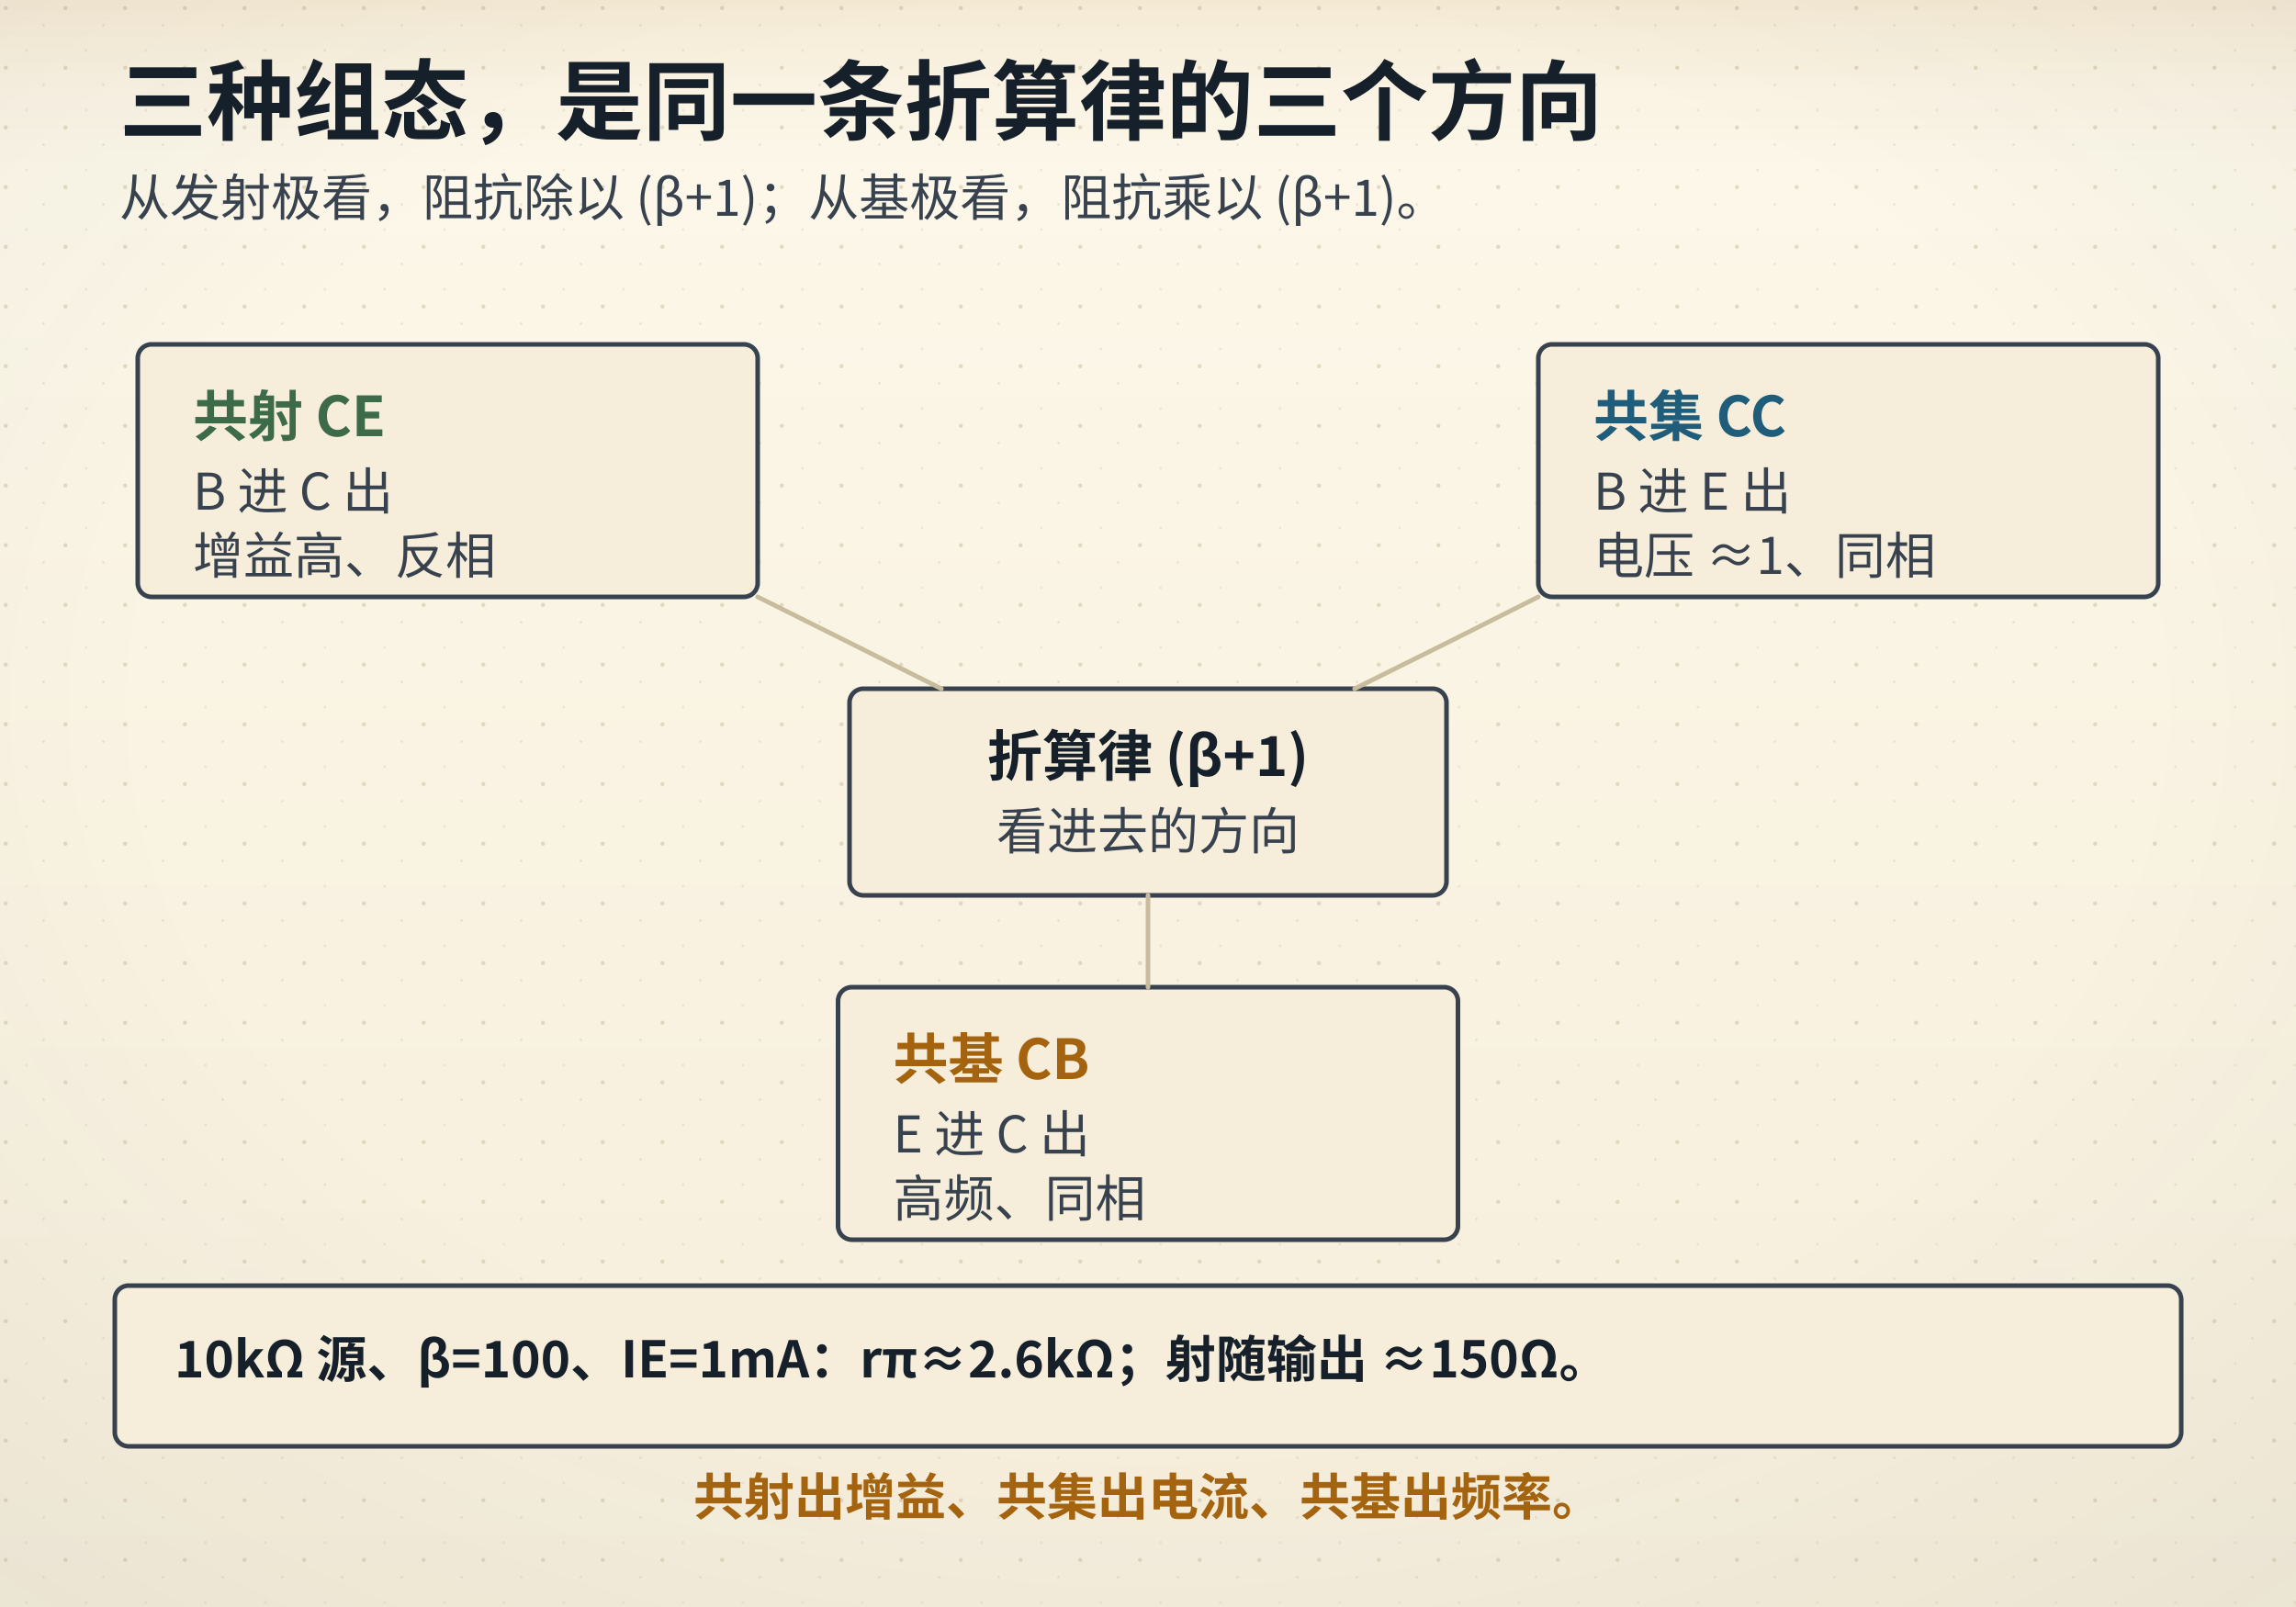
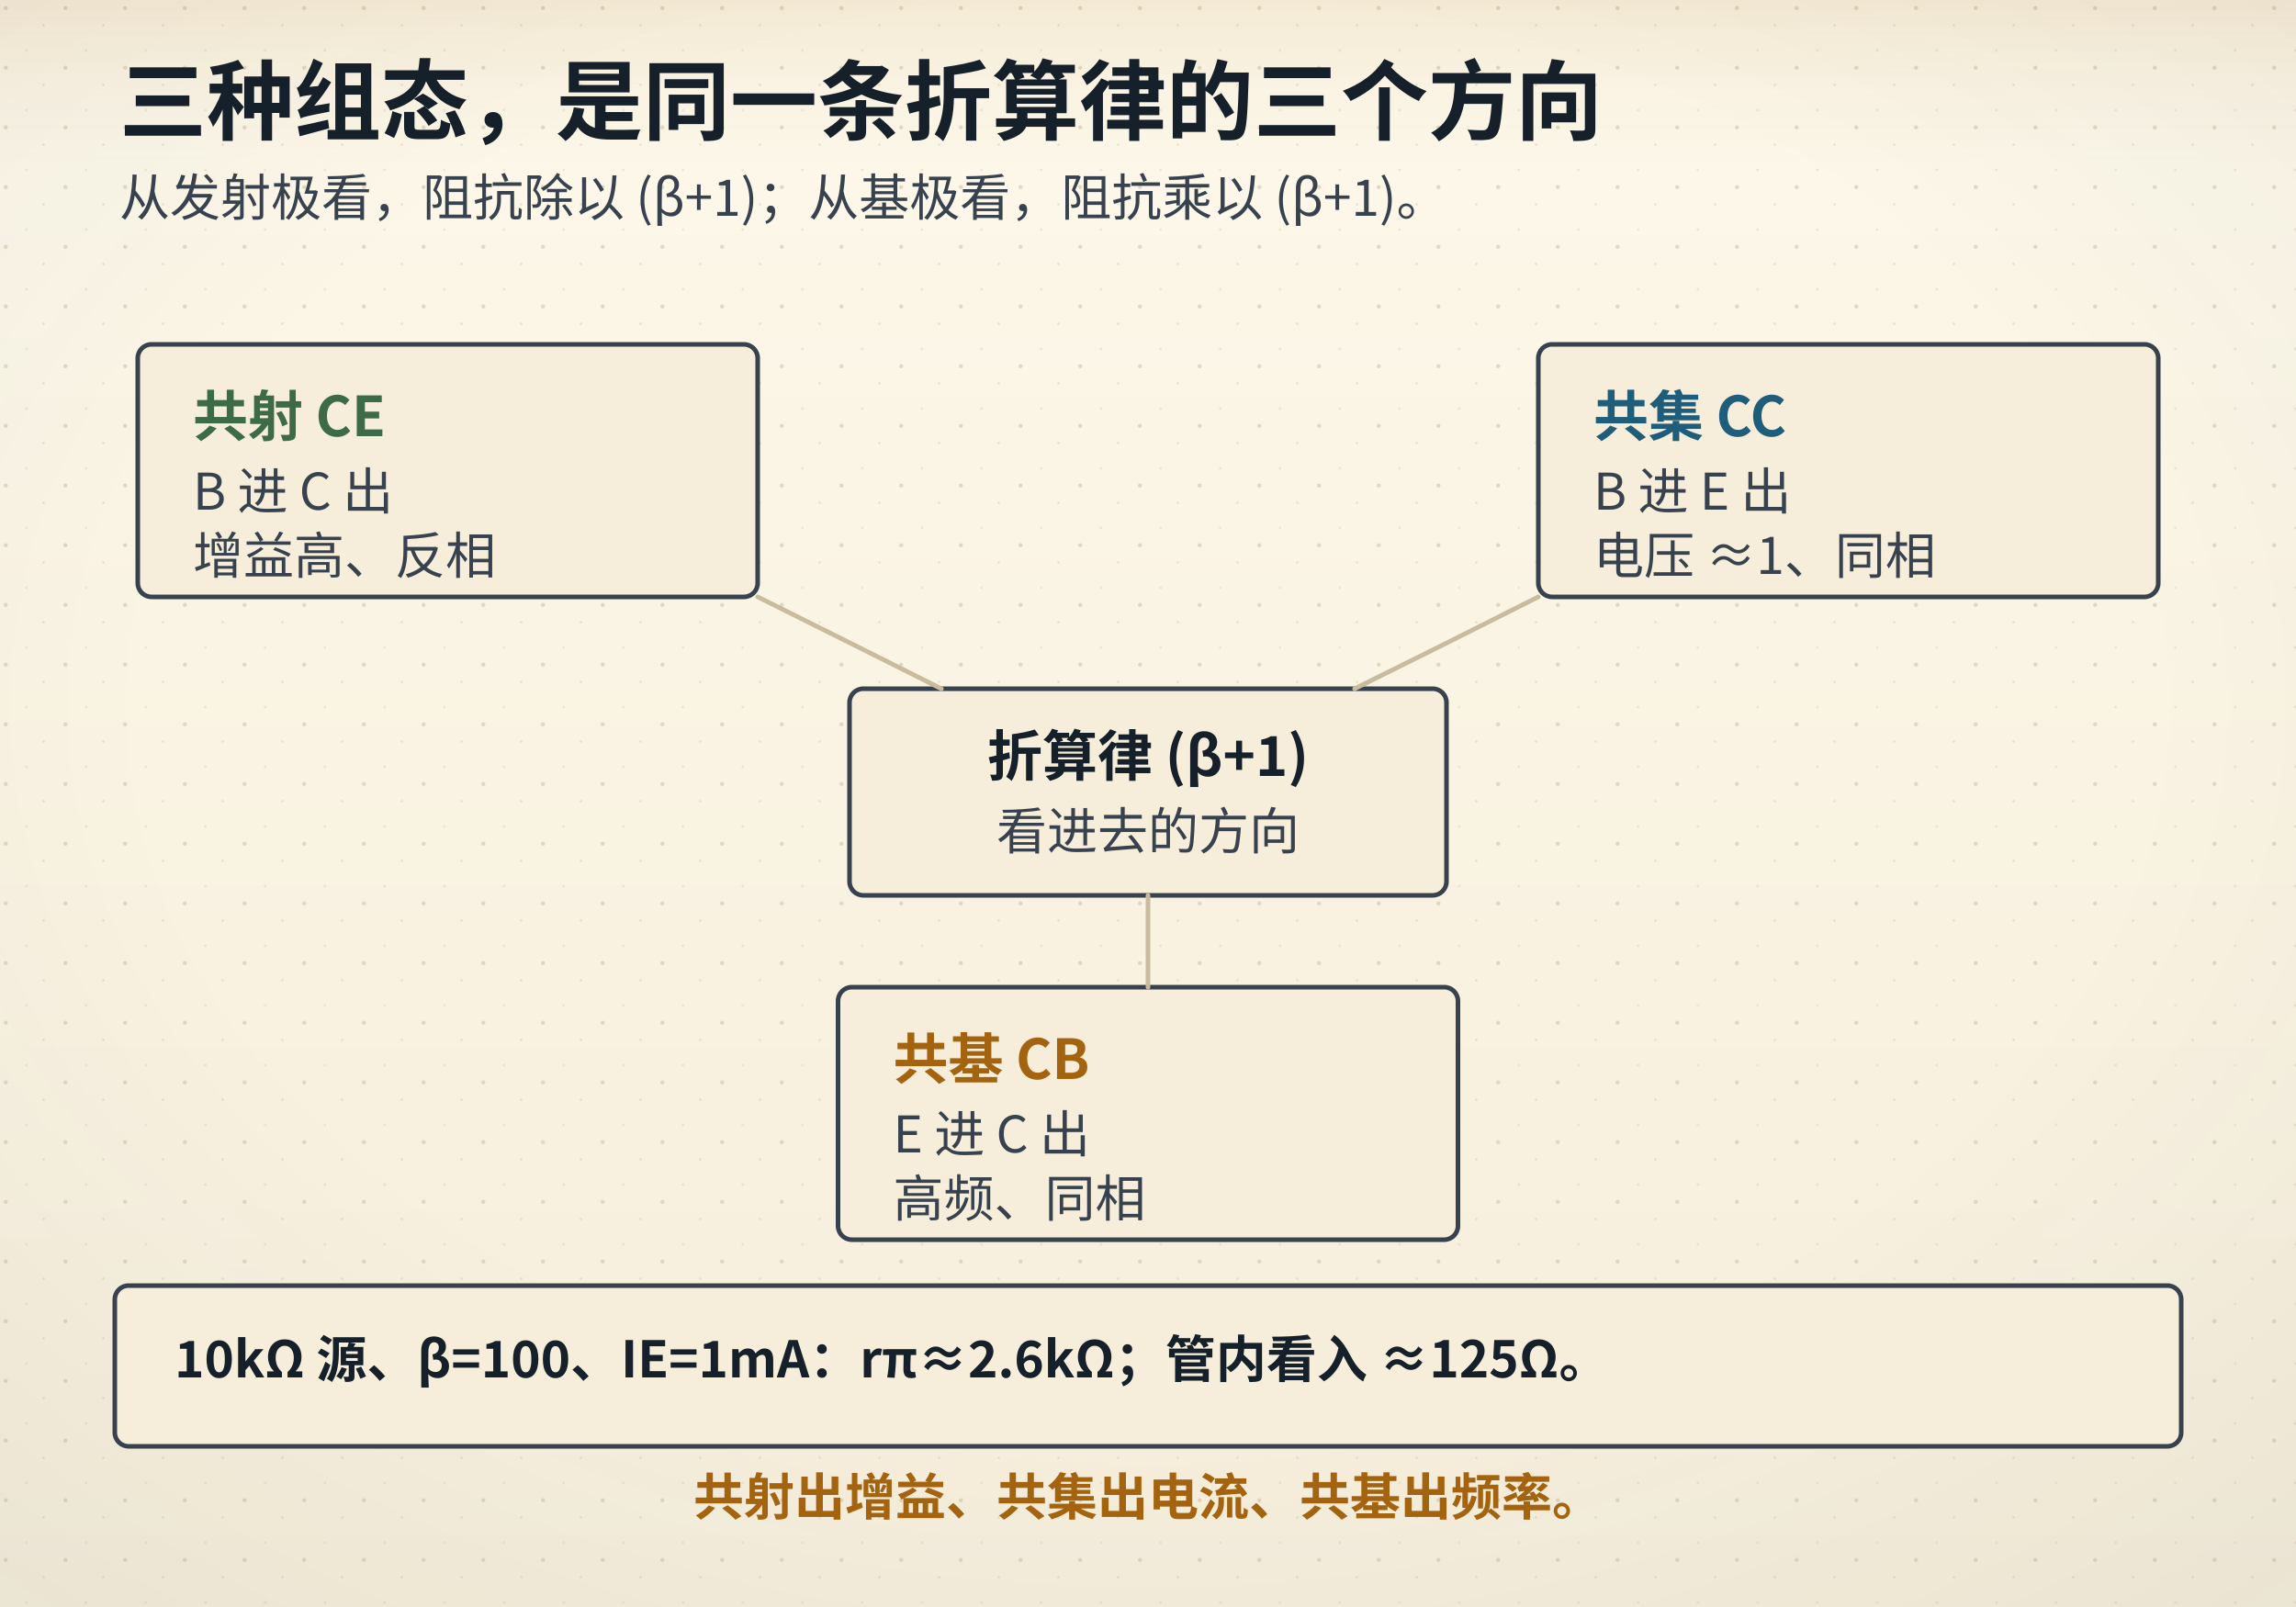
<svg xmlns="http://www.w3.org/2000/svg" viewBox="0 0 1000 700">
  <defs>
    <linearGradient id="bgL" x1="0" y1="0" x2="0" y2="1">
      <stop offset="0" stop-color="#fdf8ea" />
      <stop offset="1" stop-color="#f6eedb" />
    </linearGradient>
    <linearGradient id="bgD" x1="0" y1="0" x2="0" y2="1">
      <stop offset="0" stop-color="#141310" />
      <stop offset="1" stop-color="#1d1a14" />
    </linearGradient>
    <radialGradient id="vig" cx="0.5" cy="0.44" r="0.78">
      <stop offset="0.55" stop-color="#16202b" stop-opacity="0" />
      <stop offset="1" stop-color="#16202b" stop-opacity="0.055" />
    </radialGradient>
    <linearGradient id="hdr" x1="0" y1="0" x2="0" y2="1">
      <stop offset="0" stop-color="#a4630f" stop-opacity="0.10" />
      <stop offset="0.55" stop-color="#a4630f" stop-opacity="0.028" />
      <stop offset="1" stop-color="#a4630f" stop-opacity="0" />
    </linearGradient>
    <linearGradient id="hdrD" x1="0" y1="0" x2="0" y2="1">
      <stop offset="0" stop-color="#dcab63" stop-opacity="0.13" />
      <stop offset="0.55" stop-color="#dcab63" stop-opacity="0.04" />
      <stop offset="1" stop-color="#dcab63" stop-opacity="0" />
    </linearGradient>
    <pattern id="dots" width="26" height="26" patternUnits="userSpaceOnUse">
      <circle cx="2.5" cy="3.5" r="0.9" fill="#c9bb9d" />
      <circle cx="19" cy="11" r="0.55" fill="#c9bb9d" opacity="0.7" />
      <circle cx="11.5" cy="22" r="0.6" fill="#c9bb9d" opacity="0.55" />
    </pattern>
    <filter id="soft" x="-40%" y="-40%" width="180%" height="180%">
      <feDropShadow dx="0" dy="1.4" stdDeviation="2" flood-color="#16202b" flood-opacity="0.13" />
    </filter>
    <filter id="pglow" x="-70%" y="-70%" width="240%" height="240%">
      <feGaussianBlur stdDeviation="1.7" result="b" />
      <feMerge>
        <feMergeNode in="b" />
        <feMergeNode in="SourceGraphic" />
      </feMerge>
    </filter>
  </defs>
  <rect class="page-bg" width="1000" height="700" fill="url(#bgL)" />
  <rect class="page-grain" width="1000" height="700" fill="url(#dots)" />
  <rect class="page-vig" width="1000" height="700" fill="url(#vig)" />
  <rect class="page-hdr" width="1000" height="72" fill="url(#hdr)" />
  <style>
text{font-family:"Segoe UI","Microsoft YaHei","PingFang SC","Hiragino Sans GB","Noto Sans CJK SC","Source Han Sans SC","Noto Sans SC",sans-serif;}
line,path,polyline,polygon{stroke-linecap:round;stroke-linejoin:round}
.page-bg{fill:url(#bgL)}
.page-grain{opacity:.5}
.page-vig{opacity:1}
.page-hdr{fill:url(#hdr)}
@media (prefers-color-scheme: dark){
.page-bg{fill:url(#bgD)}
.page-grain{opacity:.34}
.page-vig{opacity:.5}
.page-hdr{fill:url(#hdrD)}
[fill="#fdf8ea"]{fill:#141310}
[stroke="#fdf8ea"]{stroke:#141310}
[fill="#f6eedb"]{fill:#1d1a14}
[stroke="#f6eedb"]{stroke:#1d1a14}
[fill="#e0d3b8"]{fill:#3b3529}
[stroke="#e0d3b8"]{stroke:#3b3529}
[fill="#c9bb9d"]{fill:#4a4436}
[stroke="#c9bb9d"]{stroke:#4a4436}
[fill="#16202b"]{fill:#ece4d3}
[stroke="#16202b"]{stroke:#ece4d3}
[fill="#37424e"]{fill:#cfc6b4}
[stroke="#37424e"]{stroke:#cfc6b4}
[fill="#5b666f"]{fill:#a79e8b}
[stroke="#5b666f"]{stroke:#a79e8b}
[fill="#8b8272"]{fill:#857c6c}
[stroke="#8b8272"]{stroke:#857c6c}
text[fill="#fdf8ea"]{fill:#f9f3e3}
[fill="#e6eff3"]{fill:#17262e}
[fill="#e4f1f3"]{fill:#15262a}
[fill="#e8efe6"]{fill:#182418}
[fill="#f6e7e1"]{fill:#281a16}
[fill="#f7eedb"]{fill:#292114}
[fill="#efe8ee"]{fill:#241c22}
text[fill="#1f5d7a"]{fill:#7fb7cf}
:is(rect,circle,path,line,polygon,polyline,ellipse,g)[fill="#1f5d7a"]{fill:#2b4d5f}
[stroke="#1f5d7a"]{stroke:#6fa3b9}
text[fill="#2f7f96"]{fill:#8ac9d8}
:is(rect,circle,path,line,polygon,polyline,ellipse,g)[fill="#2f7f96"]{fill:#2b5660}
[stroke="#2f7f96"]{stroke:#77b2c1}
text[fill="#3d6b4a"]{fill:#98c096}
:is(rect,circle,path,line,polygon,polyline,ellipse,g)[fill="#3d6b4a"]{fill:#2f4a33}
[stroke="#3d6b4a"]{stroke:#7aa87c}
text[fill="#a8321f"]{fill:#e0907a}
:is(rect,circle,path,line,polygon,polyline,ellipse,g)[fill="#a8321f"]{fill:#55231b}
[stroke="#a8321f"]{stroke:#c07a63}
text[fill="#a4630f"]{fill:#dcab63}
:is(rect,circle,path,line,polygon,polyline,ellipse,g)[fill="#a4630f"]{fill:#553a17}
[stroke="#a4630f"]{stroke:#c08a45}
text[fill="#6b3f63"]{fill:#c4a2bf}
:is(rect,circle,path,line,polygon,polyline,ellipse,g)[fill="#6b3f63"]{fill:#452c40}
[stroke="#6b3f63"]{stroke:#a17c9b}
}
</style>
  <text x="52" y="58" font-size="38" fill="#16202b" font-family="'KaiTi','STKaiti','Kaiti SC','LXGW WenKai','Noto Serif CJK SC','Source Han Serif SC','Songti SC','SimSun','Noto Serif SC',serif" font-weight="700" text-anchor="start">三种组态，是同一条折算律的三个方向</text>
  <text x="52" y="94" font-size="22" fill="#37424e" font-family="'KaiTi','STKaiti','Kaiti SC','LXGW WenKai','Noto Serif CJK SC','Source Han Serif SC','Songti SC','SimSun','Noto Serif SC',serif" font-weight="400" text-anchor="start">从发射极看，阻抗除以 (β+1)；从基极看，阻抗乘以 (β+1)。</text>
  <rect x="60" y="150" width="270" height="110" rx="6" fill="#f6eedb" stroke="#37424e" stroke-width="2" />
  <text x="84" y="190" font-size="24" fill="#3d6b4a" font-family="'KaiTi','STKaiti','Kaiti SC','LXGW WenKai','Noto Serif CJK SC','Source Han Serif SC','Songti SC','SimSun','Noto Serif SC',serif" font-weight="700" text-anchor="start">共射 CE</text>
  <text x="84" y="222" font-size="22" fill="#37424e" font-family="'KaiTi','STKaiti','Kaiti SC','LXGW WenKai','Noto Serif CJK SC','Source Han Serif SC','Songti SC','SimSun','Noto Serif SC',serif" font-weight="400" text-anchor="start">B 进 C 出</text>
  <text x="84" y="250" font-size="22" fill="#37424e" font-family="'KaiTi','STKaiti','Kaiti SC','LXGW WenKai','Noto Serif CJK SC','Source Han Serif SC','Songti SC','SimSun','Noto Serif SC',serif" font-weight="400" text-anchor="start">增益高、反相</text>
  <rect x="670" y="150" width="270" height="110" rx="6" fill="#f6eedb" stroke="#37424e" stroke-width="2" />
  <text x="694" y="190" font-size="24" fill="#1f5d7a" font-family="'KaiTi','STKaiti','Kaiti SC','LXGW WenKai','Noto Serif CJK SC','Source Han Serif SC','Songti SC','SimSun','Noto Serif SC',serif" font-weight="700" text-anchor="start">共集 CC</text>
  <text x="694" y="222" font-size="22" fill="#37424e" font-family="'KaiTi','STKaiti','Kaiti SC','LXGW WenKai','Noto Serif CJK SC','Source Han Serif SC','Songti SC','SimSun','Noto Serif SC',serif" font-weight="400" text-anchor="start">B 进 E 出</text>
  <text x="694" y="250" font-size="22" fill="#37424e" font-family="'KaiTi','STKaiti','Kaiti SC','LXGW WenKai','Noto Serif CJK SC','Source Han Serif SC','Songti SC','SimSun','Noto Serif SC',serif" font-weight="400" text-anchor="start">电压 ≈1、同相</text>
  <rect x="365" y="430" width="270" height="110" rx="6" fill="#f6eedb" stroke="#37424e" stroke-width="2" />
  <text x="389" y="470" font-size="24" fill="#a4630f" font-family="'KaiTi','STKaiti','Kaiti SC','LXGW WenKai','Noto Serif CJK SC','Source Han Serif SC','Songti SC','SimSun','Noto Serif SC',serif" font-weight="700" text-anchor="start">共基 CB</text>
  <text x="389" y="502" font-size="22" fill="#37424e" font-family="'KaiTi','STKaiti','Kaiti SC','LXGW WenKai','Noto Serif CJK SC','Source Han Serif SC','Songti SC','SimSun','Noto Serif SC',serif" font-weight="400" text-anchor="start">E 进 C 出</text>
  <text x="389" y="530" font-size="22" fill="#37424e" font-family="'KaiTi','STKaiti','Kaiti SC','LXGW WenKai','Noto Serif CJK SC','Source Han Serif SC','Songti SC','SimSun','Noto Serif SC',serif" font-weight="400" text-anchor="start">高频、同相</text>
  <rect x="370" y="300" width="260" height="90" rx="6" fill="#f6eedb" stroke="#37424e" stroke-width="2" />
  <text x="500" y="338" font-size="24" fill="#16202b" font-family="'KaiTi','STKaiti','Kaiti SC','LXGW WenKai','Noto Serif CJK SC','Source Han Serif SC','Songti SC','SimSun','Noto Serif SC',serif" font-weight="700" text-anchor="middle">折算律 (β+1)</text>
  <text x="500" y="370" font-size="22" fill="#37424e" font-family="'KaiTi','STKaiti','Kaiti SC','LXGW WenKai','Noto Serif CJK SC','Source Han Serif SC','Songti SC','SimSun','Noto Serif SC',serif" font-weight="400" text-anchor="middle">看进去的方向</text>
  <path d="M330 260 Q370.03 279.93 410 300" fill="none" stroke="#c9bb9d" stroke-width="2" />
  <path d="M670 260 Q630.10 280.20 590 300" fill="none" stroke="#c9bb9d" stroke-width="2" />
  <path d="M500 390 Q499.99 410.00 500 430" fill="none" stroke="#c9bb9d" stroke-width="2" />
  <rect x="50" y="560" width="900" height="70" rx="6" fill="#f6eedb" stroke="#37424e" stroke-width="2" />
-   <text x="76" y="600" font-size="22" fill="#16202b" font-family="'KaiTi','STKaiti','Kaiti SC','LXGW WenKai','Noto Serif CJK SC','Source Han Serif SC','Songti SC','SimSun','Noto Serif SC',serif" font-weight="700" text-anchor="start">10kΩ 源、β=100、IE=1mA：rπ≈2.6kΩ；射随输出 ≈150Ω。</text>
+   <text x="76" y="600" font-size="22" fill="#16202b" font-family="'KaiTi','STKaiti','Kaiti SC','LXGW WenKai','Noto Serif CJK SC','Source Han Serif SC','Songti SC','SimSun','Noto Serif SC',serif" font-weight="700" text-anchor="start">10kΩ 源、β=100、IE=1mA：rπ≈2.6kΩ；管内看入 ≈125Ω。</text>
  <text x="500" y="660" font-size="22" fill="#a4630f" font-family="'KaiTi','STKaiti','Kaiti SC','LXGW WenKai','Noto Serif CJK SC','Source Han Serif SC','Songti SC','SimSun','Noto Serif SC',serif" font-weight="700" text-anchor="middle">共射出增益、共集出电流、共基出频率。</text>
</svg>
